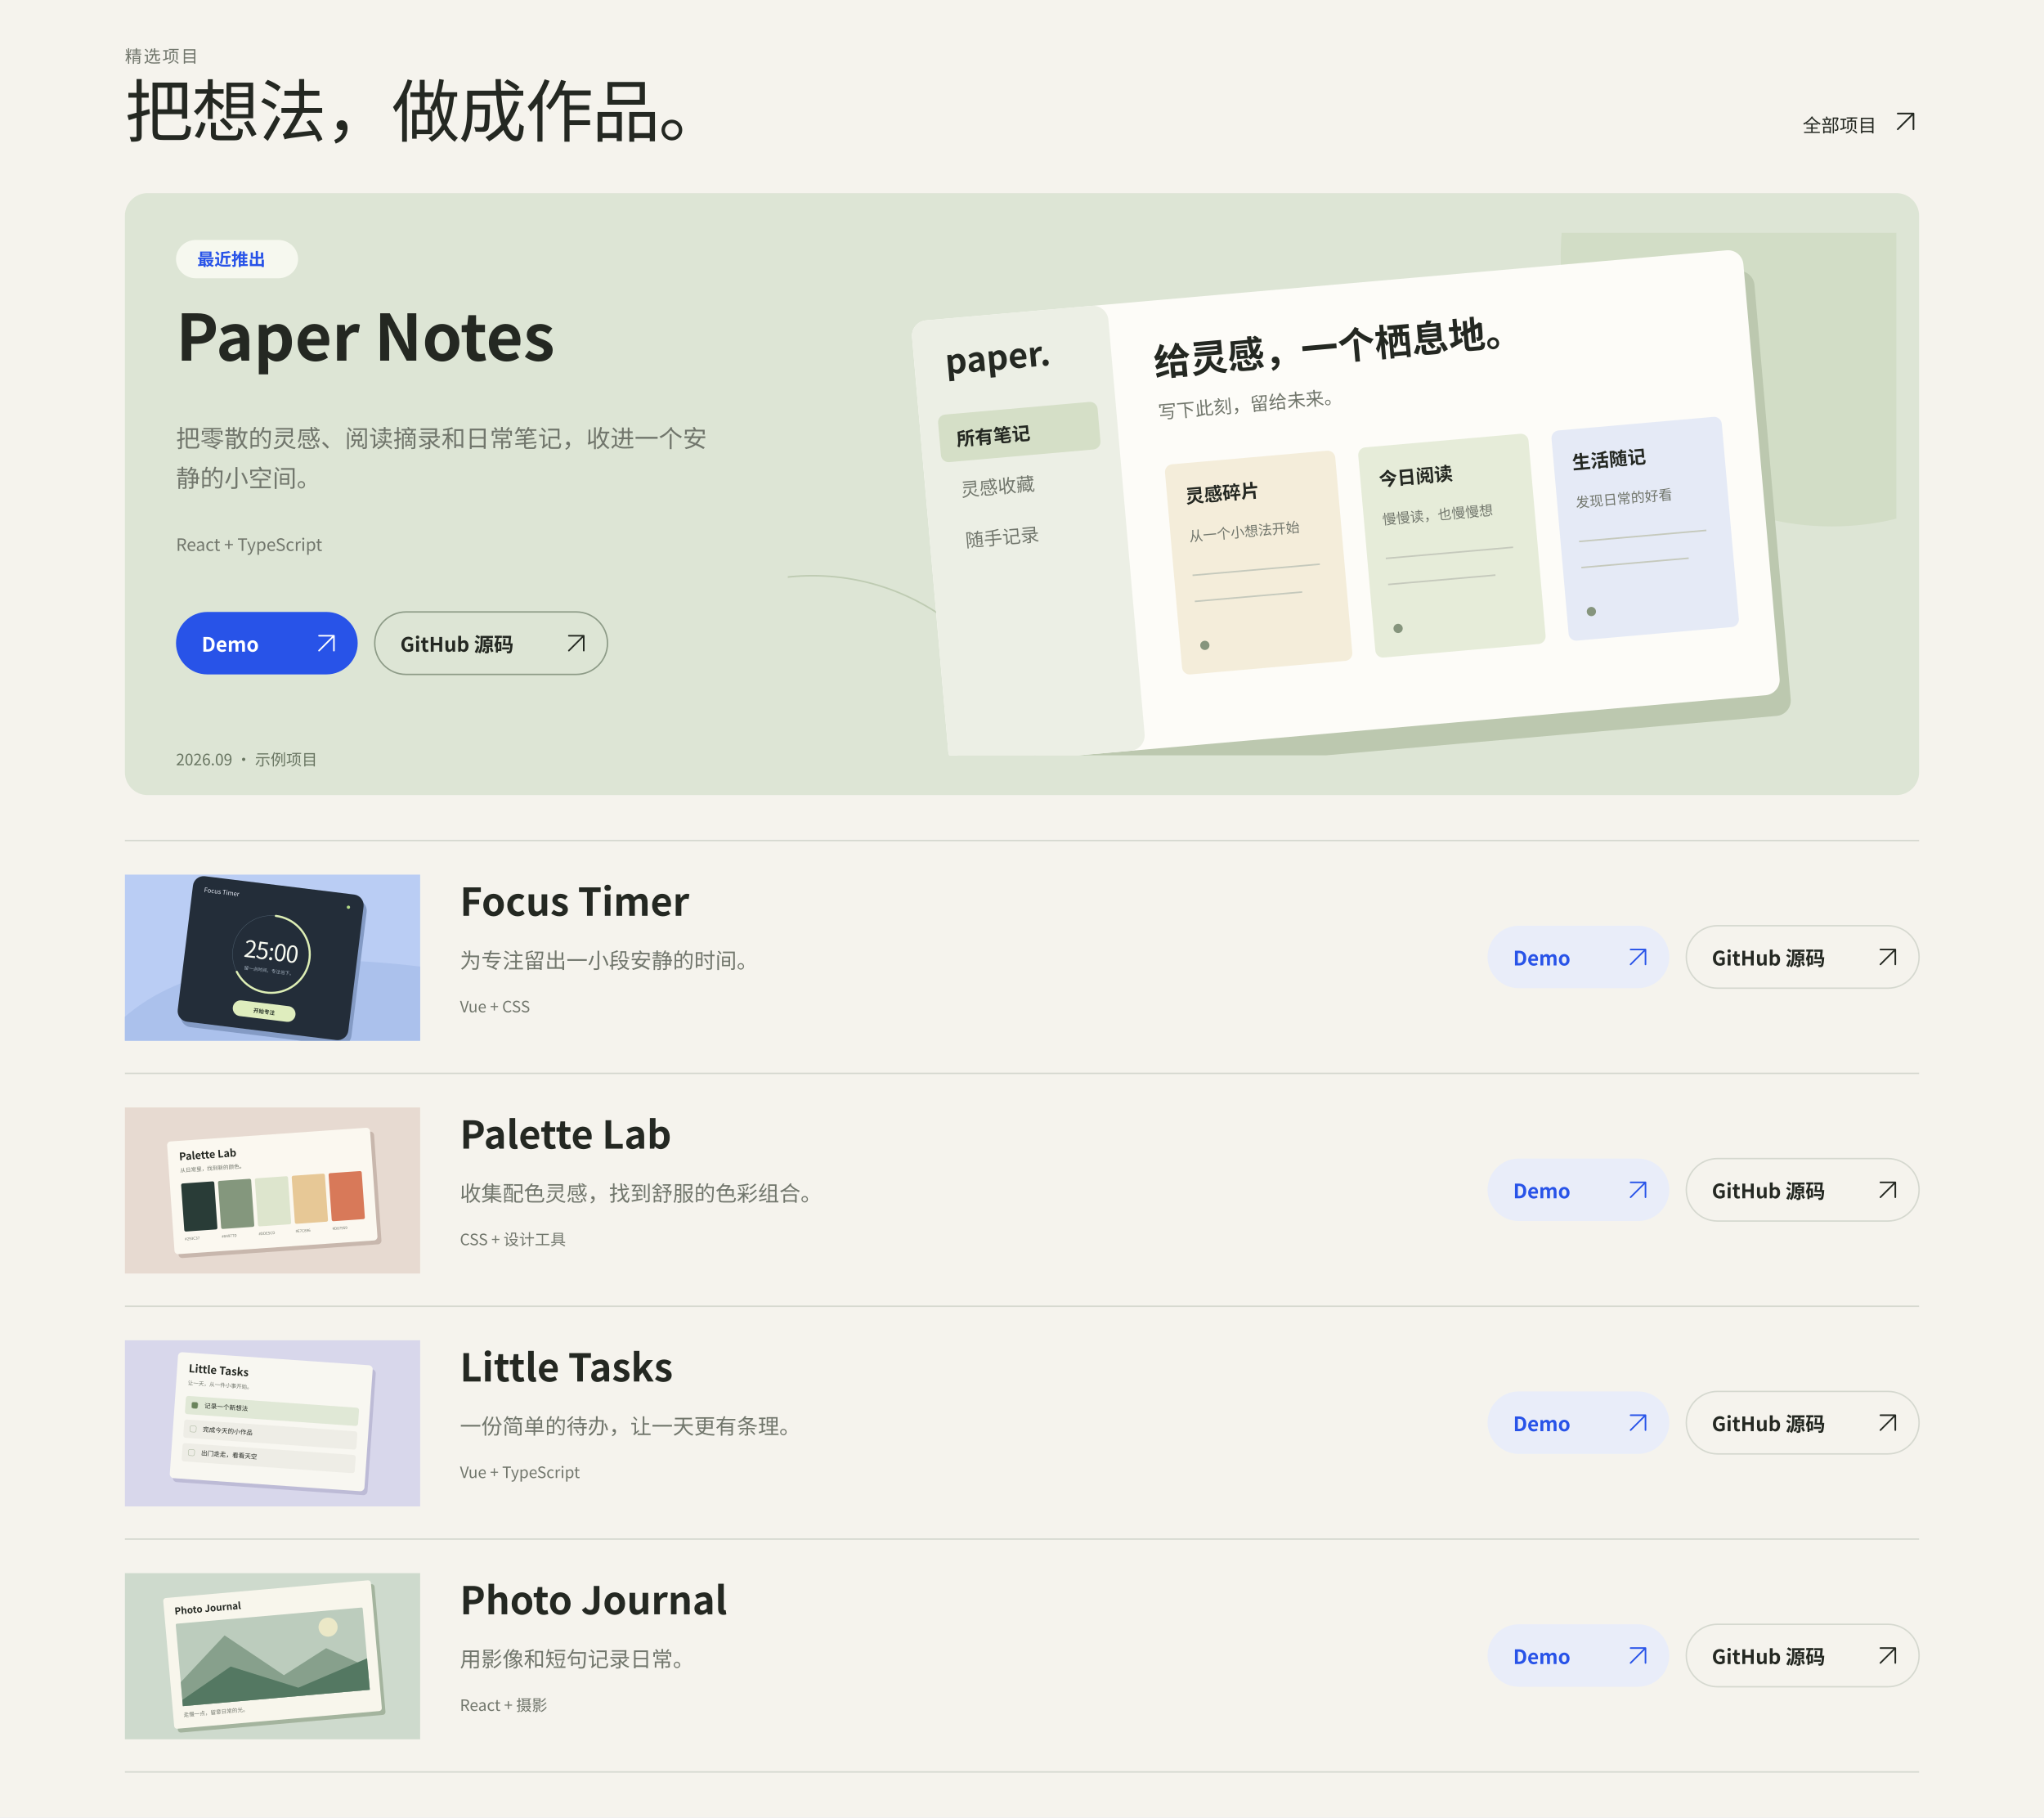
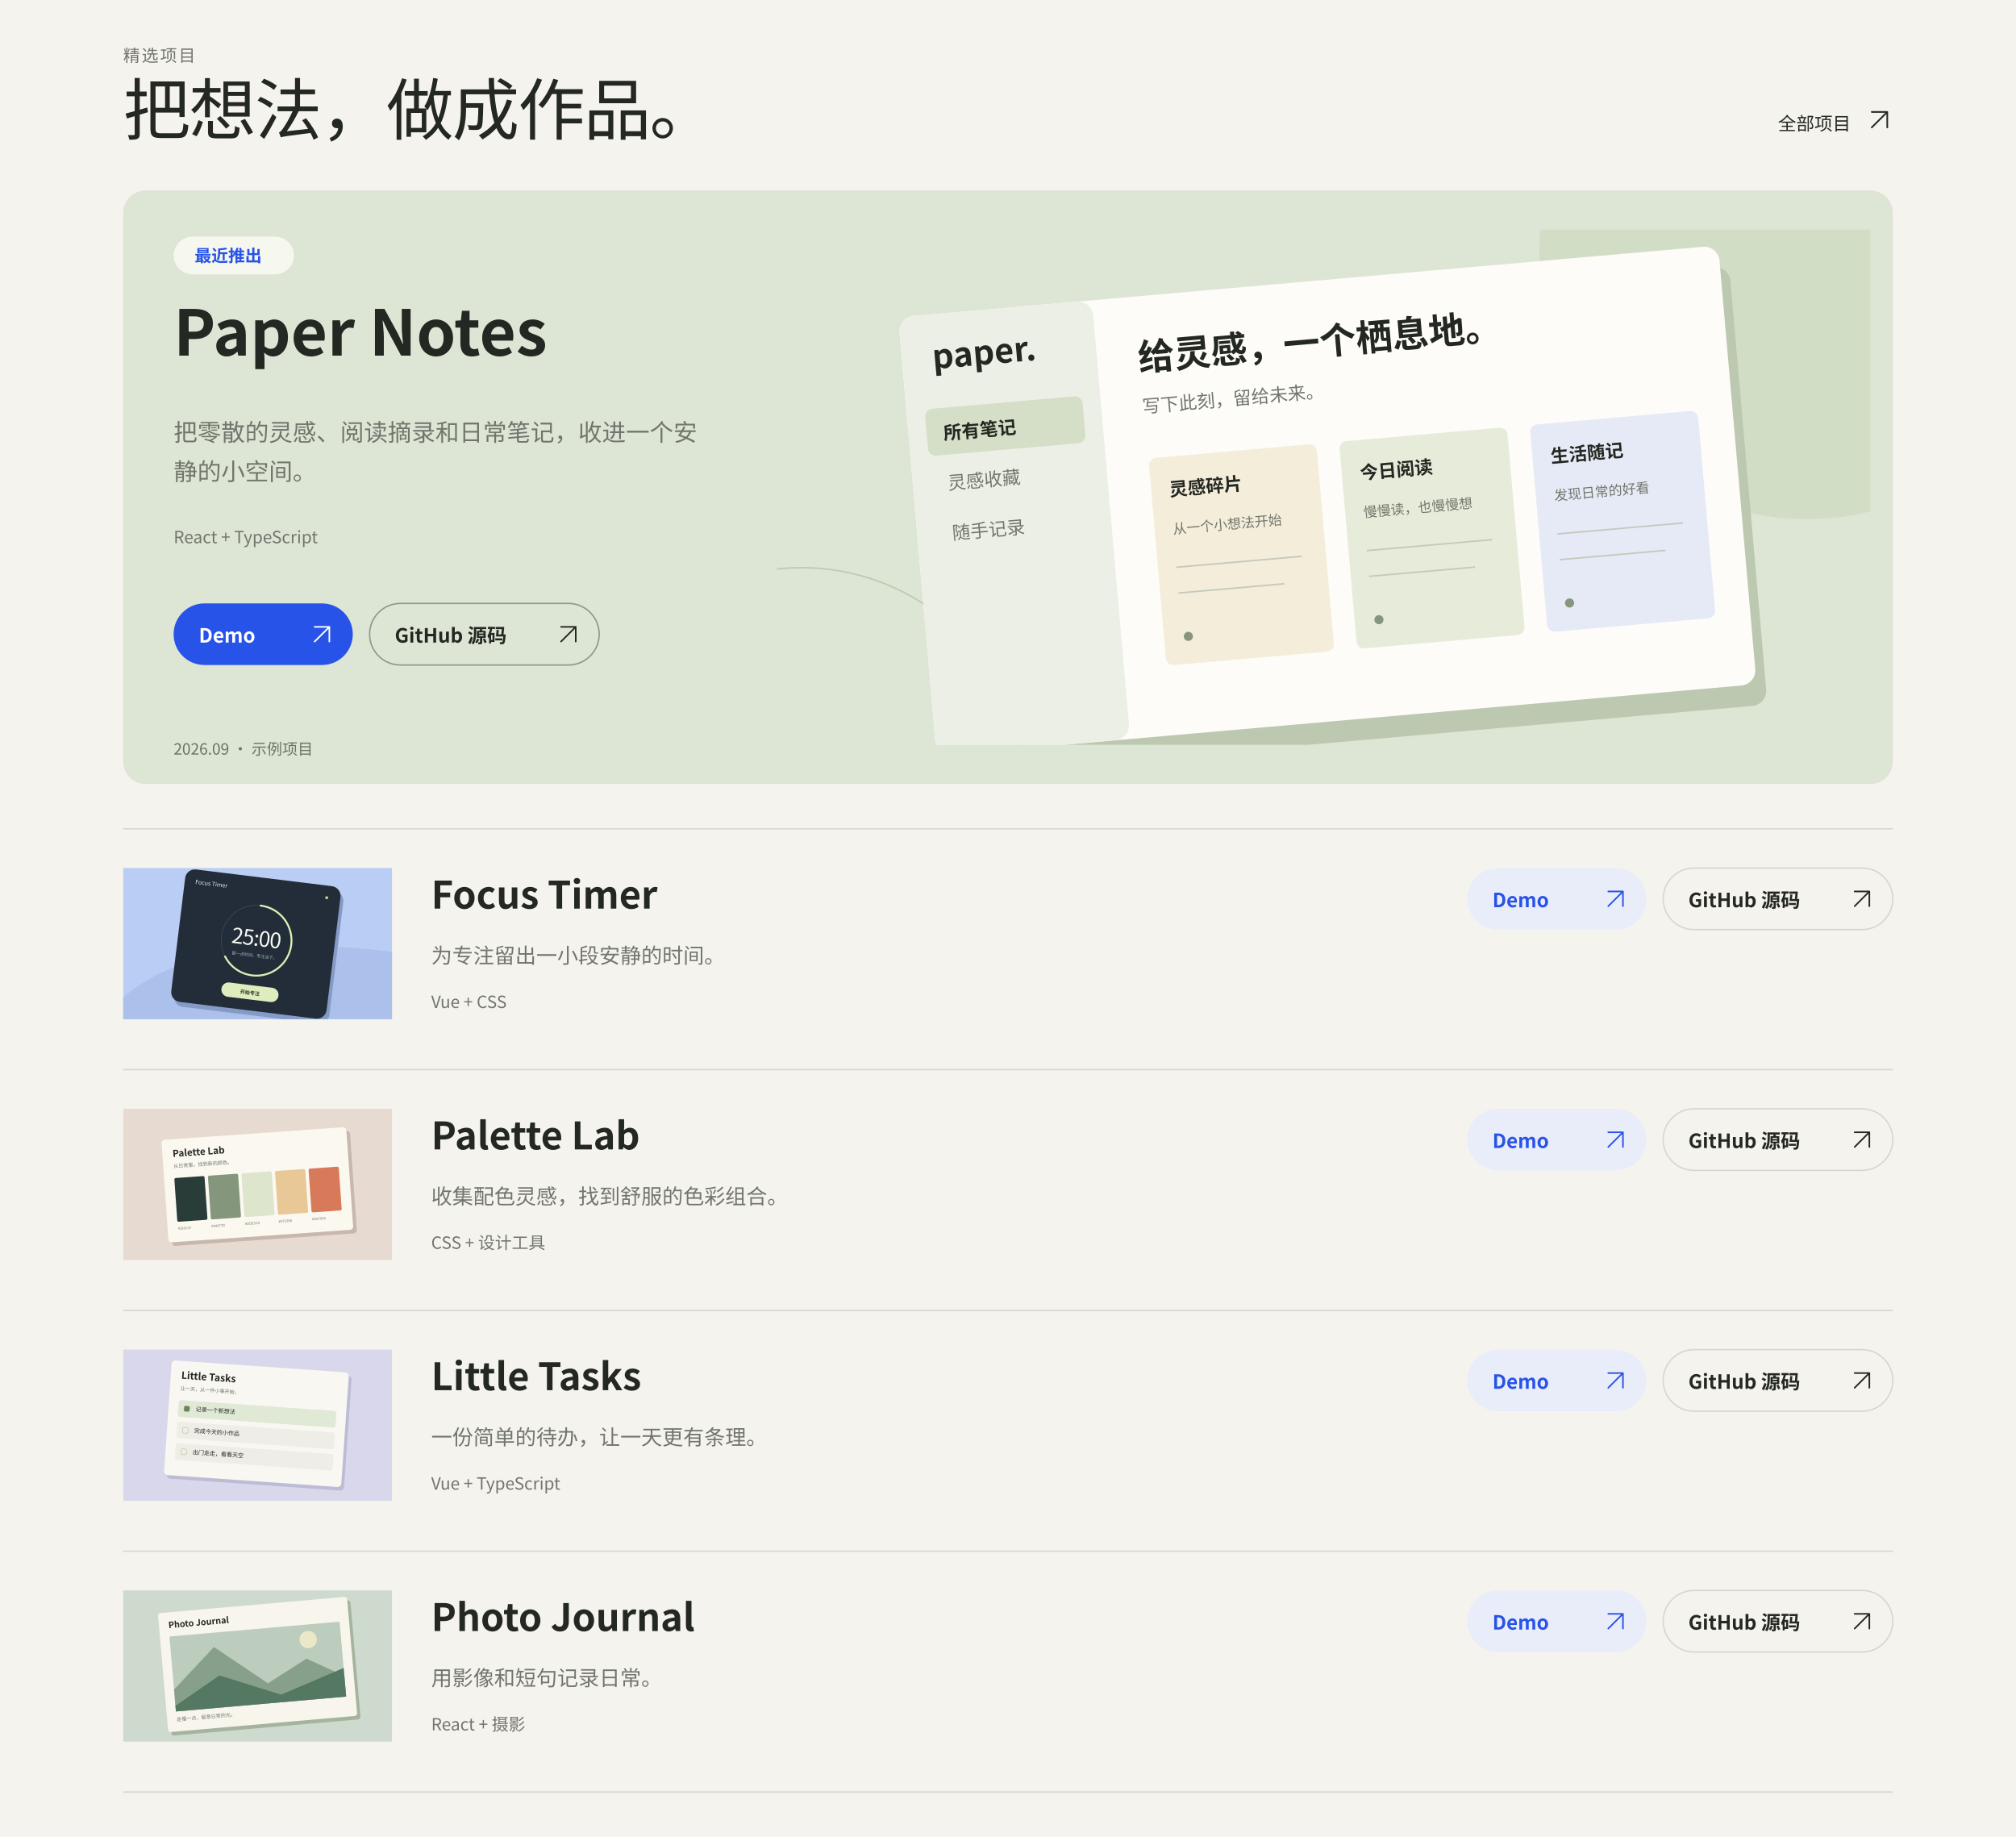
- <svg xmlns="http://www.w3.org/2000/svg" width="1440" height="1280" viewBox="0 0 1440 1280" role="img" aria-labelledby="title desc">
+ <svg xmlns="http://www.w3.org/2000/svg" width="1440" height="1312" viewBox="0 0 1440 1312" role="img" aria-labelledby="title desc">
  <g font-family="Segoe UI,Microsoft YaHei,Noto Sans CJK SC,Arial,sans-serif">
-     <rect x="0" y="0" width="1440" height="1280" rx="0" fill="#F5F3ED" stroke="none" />
+     <rect x="0" y="0" width="1440" height="1312" rx="0" fill="#F5F3ED" stroke="none" />
    <text x="88" y="44" font-size="12" fill="#71766C" font-weight="500" letter-spacing="1.2">精选项目</text>
    <text x="88" y="96" font-size="48" fill="#242822" font-weight="500" letter-spacing="-1">把想法，做成作品。</text>
    <text x="1322" y="93" font-size="13" fill="#242822" font-weight="400" text-anchor="end">全部项目</text>
    <g transform="translate(1333,76) scale(0.7916667)" fill="none" stroke="#242822" stroke-width="1.5" stroke-linecap="round" stroke-linejoin="round">
      <path d="M5 19 19 5M5 5h14v14" />
    </g>
    <g id="Featured-notes">
      <rect x="88" y="136" width="1264" height="424" rx="16" fill="#DDE5D5" stroke="none" />
      <rect x="124" y="169" width="86" height="27" rx="14" fill="#F6F8EF" stroke="none" />
      <text x="139" y="187" font-size="12" fill="#2853E8" font-weight="600">最近推出</text>
      <text x="124" y="254" font-size="45" fill="#242822" font-weight="550">Paper Notes</text>
      <text x="124" y="315" font-size="17" fill="#71766C" font-weight="400">把零散的灵感、阅读摘录和日常笔记，收进一个安</text>
      <text x="124" y="343" font-size="17" fill="#71766C" font-weight="400">静的小空间。</text>
      <text x="124" y="388" font-size="12" fill="#71766C" font-weight="400">React + TypeScript</text>
      <a id="Action-notes-Demo" href="https://example.com/projects/notes" target="_blank" rel="noopener noreferrer" aria-label="Paper Notes · Demo">
        <rect x="124" y="431" width="128" height="44" rx="22" fill="#2853E8" stroke="none" />
        <text x="142" y="459" font-size="14" fill="#FFF" font-weight="550">Demo</text>
        <g transform="translate(221,444) scale(0.75)" fill="none" stroke="#FFF" stroke-width="1.5" stroke-linecap="round" stroke-linejoin="round">
          <path d="M5 19 19 5M5 5h14v14" />
        </g>
      </a>
      <a id="Action-notes-GitHub" href="https://example.com/github/notes" target="_blank" rel="noopener noreferrer" aria-label="Paper Notes · GitHub 源码">
        <rect x="264" y="431" width="164" height="44" rx="22" fill="none" stroke="#8D9B87" />
        <text x="282" y="459" font-size="14" fill="#242822" font-weight="550">GitHub 源码</text>
        <g transform="translate(397,444) scale(0.75)" fill="none" stroke="#242822" stroke-width="1.5" stroke-linecap="round" stroke-linejoin="round">
          <path d="M5 19 19 5M5 5h14v14" />
        </g>
      </a>
      <svg id="Cover-notes" x="555" y="164" width="781" height="368" viewBox="0 0 720 400" preserveAspectRatio="xMidYMid slice">
        <rect x="0" y="0" width="720" height="400" rx="0" fill="#DDE5D5" stroke="none" />
        <circle cx="678" cy="45" r="176" fill="#D2DDC6" stroke="none" />
        <circle cx="16" cy="401" r="148" fill="none" stroke="#BECBB2" />
        <g transform="translate(91,64) rotate(-5,270,140)">
          <rect x="6" y="14" width="542" height="290" rx="10" fill="#BCC8AF" stroke="none" />
          <rect x="0" y="0" width="542" height="290" rx="10" fill="#FDFCF8" stroke="none" />
          <rect x="0" y="0" width="128" height="290" rx="10" fill="#ECEFE5" stroke="none" />
          <text x="20" y="36" font-size="22" fill="#242822" font-weight="650">paper.</text>
          <rect x="12" y="62" width="104" height="31" rx="5" fill="#D5DFC7" stroke="none" />
          <text x="23" y="83" font-size="12" fill="#242822" font-weight="550">所有笔记</text>
          <text x="23" y="116" font-size="12" fill="#71766C" font-weight="400">灵感收藏</text>
          <text x="23" y="149" font-size="12" fill="#71766C" font-weight="400">随手记录</text>
          <text x="155" y="49" font-size="24" fill="#242822" font-weight="600">给灵感，一个栖息地。</text>
          <text x="155" y="77" font-size="12" fill="#71766C" font-weight="400">写下此刻，留给未来。</text>
          <rect x="156" y="107" width="111" height="137" rx="5" fill="#F4EDDA" stroke="none" />
          <text x="168" y="133" font-size="12" fill="#242822" font-weight="600">灵感碎片</text>
          <text x="168" y="158" font-size="9" fill="#71766C" font-weight="400">从一个小想法开始</text>
          <path d="M168 180H251" fill="none" stroke="#C5C9BC" />
          <path d="M168 197H238" fill="none" stroke="#C5C9BC" />
          <circle cx="172" cy="226" r="3" fill="#86957D" stroke="none" />
          <rect x="282" y="107" width="111" height="137" rx="5" fill="#E6ECD9" stroke="none" />
          <text x="294" y="133" font-size="12" fill="#242822" font-weight="600">今日阅读</text>
          <text x="294" y="158" font-size="9" fill="#71766C" font-weight="400">慢慢读，也慢慢想</text>
          <path d="M294 180H377" fill="none" stroke="#C5C9BC" />
          <path d="M294 197H364" fill="none" stroke="#C5C9BC" />
          <circle cx="298" cy="226" r="3" fill="#86957D" stroke="none" />
          <rect x="408" y="107" width="111" height="137" rx="5" fill="#E5EAF6" stroke="none" />
          <text x="420" y="133" font-size="12" fill="#242822" font-weight="600">生活随记</text>
          <text x="420" y="158" font-size="9" fill="#71766C" font-weight="400">发现日常的好看</text>
          <path d="M420 180H503" fill="none" stroke="#C5C9BC" />
          <path d="M420 197H490" fill="none" stroke="#C5C9BC" />
          <circle cx="424" cy="226" r="3" fill="#86957D" stroke="none" />
        </g>
      </svg>
      <text x="124" y="539" font-size="11" fill="#687561" font-weight="400">2026.09 · 示例项目</text>
    </g>
    <g id="Project-timer">
      <path d="M88 592H1352" fill="none" stroke="#D5D8CF" />
-       <svg id="Cover-timer" x="88" y="616" width="208" height="117" viewBox="0 0 720 400" preserveAspectRatio="xMidYMid slice">
+       <svg id="Cover-timer" x="88" y="620" width="192" height="108" viewBox="0 0 720 400" preserveAspectRatio="xMidYMid slice">
        <rect x="0" y="0" width="720" height="400" rx="0" fill="#BACDF4" stroke="none" />
        <path d="M0 346Q210 159 720 222V400H0Z" fill="#ABC1EC" />
        <g transform="translate(148,25) rotate(7,210,180)">
          <rect x="9" y="12" width="414" height="353" rx="26" fill="#849BC5" stroke="none" />
          <rect x="0" y="0" width="414" height="353" rx="26" fill="#232D39" stroke="none" />
          <text x="28" y="38" font-size="15" fill="#E8EDF7" font-weight="500">Focus Timer</text>
          <circle cx="378" cy="32" r="4" fill="#B3D986" stroke="none" />
          <circle cx="207" cy="167" r="93" fill="none" stroke="#4B5C6B" />
          <path d="M207 74A93 93 0 1 1 130 219" fill="none" stroke="#DDEEB5" stroke-width="5" stroke-linecap="round" />
          <text x="207" y="181" font-size="56" fill="#F8FAF1" font-weight="400" text-anchor="middle" letter-spacing="-2">25:00</text>
          <text x="207" y="211" font-size="11" fill="#A9B7C5" font-weight="400" text-anchor="middle">留一点时间，专注当下。</text>
          <rect x="131" y="286" width="152" height="38" rx="19" fill="#DFEDBE" stroke="none" />
          <text x="207" y="311" font-size="13" fill="#283329" font-weight="550" text-anchor="middle">开始专注</text>
        </g>
      </svg>
-       <text x="324" y="645" font-size="27" fill="#242822" font-weight="550">Focus Timer</text>
-       <text x="324" y="682" font-size="15" fill="#71766C" font-weight="400">为专注留出一小段安静的时间。</text>
-       <text x="324" y="713" font-size="11" fill="#71766C" font-weight="400">Vue + CSS</text>
+       <text x="308" y="649" font-size="27" fill="#242822" font-weight="550">Focus Timer</text>
+       <text x="308" y="688" font-size="15" fill="#71766C" font-weight="400">为专注留出一小段安静的时间。</text>
+       <text x="308" y="720" font-size="12" fill="#71766C" font-weight="400">Vue + CSS</text>
      <a id="Action-timer-Demo" href="https://example.com/projects/timer" target="_blank" rel="noopener noreferrer" aria-label="Focus Timer · Demo">
-         <rect x="1048" y="652" width="128" height="44" rx="22" fill="#E9EDF9" stroke="none" />
-         <text x="1066" y="680" font-size="14" fill="#2853E8" font-weight="550">Demo</text>
-         <g transform="translate(1145,665) scale(0.75)" fill="none" stroke="#2853E8" stroke-width="1.5" stroke-linecap="round" stroke-linejoin="round">
+         <rect x="1048" y="620" width="128" height="44" rx="22" fill="#E9EDF9" stroke="none" />
+         <text x="1066" y="648" font-size="14" fill="#2853E8" font-weight="550">Demo</text>
+         <g transform="translate(1145,633) scale(0.75)" fill="none" stroke="#2853E8" stroke-width="1.5" stroke-linecap="round" stroke-linejoin="round">
          <path d="M5 19 19 5M5 5h14v14" />
        </g>
      </a>
      <a id="Action-timer-GitHub" href="https://example.com/github/timer" target="_blank" rel="noopener noreferrer" aria-label="Focus Timer · GitHub 源码">
-         <rect x="1188" y="652" width="164" height="44" rx="22" fill="none" stroke="#D5D8CF" />
-         <text x="1206" y="680" font-size="14" fill="#242822" font-weight="550">GitHub 源码</text>
-         <g transform="translate(1321,665) scale(0.75)" fill="none" stroke="#242822" stroke-width="1.5" stroke-linecap="round" stroke-linejoin="round">
+         <rect x="1188" y="620" width="164" height="44" rx="22" fill="none" stroke="#D5D8CF" />
+         <text x="1206" y="648" font-size="14" fill="#242822" font-weight="550">GitHub 源码</text>
+         <g transform="translate(1321,633) scale(0.75)" fill="none" stroke="#242822" stroke-width="1.5" stroke-linecap="round" stroke-linejoin="round">
          <path d="M5 19 19 5M5 5h14v14" />
        </g>
      </a>
    </g>
    <g id="Project-palette">
-       <path d="M88 756H1352" fill="none" stroke="#D5D8CF" />
-       <svg id="Cover-palette" x="88" y="780" width="208" height="117" viewBox="0 0 720 400" preserveAspectRatio="xMidYMid slice">
+       <path d="M88 764H1352" fill="none" stroke="#D5D8CF" />
+       <svg id="Cover-palette" x="88" y="792" width="192" height="108" viewBox="0 0 720 400" preserveAspectRatio="xMidYMid slice">
        <rect x="0" y="0" width="720" height="400" rx="0" fill="#E7DAD1" stroke="none" />
        <g transform="translate(115,65) rotate(-4,245,145)">
          <rect x="9" y="10" width="490" height="272" rx="9" fill="#C8B7AD" stroke="none" />
          <rect x="0" y="0" width="490" height="272" rx="9" fill="#FBF8F0" stroke="none" />
          <text x="27" y="47" font-size="25" fill="#242822" font-weight="600">Palette Lab</text>
          <text x="27" y="76" font-size="13" fill="#71766C" font-weight="400">从日常里，找到新的颜色。</text>
          <rect x="27" y="103" width="80" height="116" rx="4" fill="#293C37" stroke="none" />
          <text x="27" y="240" font-size="9" fill="#71766C" font-weight="400">#293C37</text>
          <rect x="116" y="103" width="80" height="116" rx="4" fill="#84977D" stroke="none" />
          <text x="116" y="240" font-size="9" fill="#71766C" font-weight="400">#84977D</text>
          <rect x="205" y="103" width="80" height="116" rx="4" fill="#DDE5CD" stroke="none" />
          <text x="205" y="240" font-size="9" fill="#71766C" font-weight="400">#DDE5CD</text>
          <rect x="294" y="103" width="80" height="116" rx="4" fill="#E7C896" stroke="none" />
          <text x="294" y="240" font-size="9" fill="#71766C" font-weight="400">#E7C896</text>
          <rect x="383" y="103" width="80" height="116" rx="4" fill="#D87959" stroke="none" />
          <text x="383" y="240" font-size="9" fill="#71766C" font-weight="400">#D87959</text>
        </g>
      </svg>
-       <text x="324" y="809" font-size="27" fill="#242822" font-weight="550">Palette Lab</text>
-       <text x="324" y="846" font-size="15" fill="#71766C" font-weight="400">收集配色灵感，找到舒服的色彩组合。</text>
-       <text x="324" y="877" font-size="11" fill="#71766C" font-weight="400">CSS + 设计工具</text>
+       <text x="308" y="821" font-size="27" fill="#242822" font-weight="550">Palette Lab</text>
+       <text x="308" y="860" font-size="15" fill="#71766C" font-weight="400">收集配色灵感，找到舒服的色彩组合。</text>
+       <text x="308" y="892" font-size="12" fill="#71766C" font-weight="400">CSS + 设计工具</text>
      <a id="Action-palette-Demo" href="https://example.com/projects/palette" target="_blank" rel="noopener noreferrer" aria-label="Palette Lab · Demo">
-         <rect x="1048" y="816" width="128" height="44" rx="22" fill="#E9EDF9" stroke="none" />
-         <text x="1066" y="844" font-size="14" fill="#2853E8" font-weight="550">Demo</text>
-         <g transform="translate(1145,829) scale(0.75)" fill="none" stroke="#2853E8" stroke-width="1.5" stroke-linecap="round" stroke-linejoin="round">
+         <rect x="1048" y="792" width="128" height="44" rx="22" fill="#E9EDF9" stroke="none" />
+         <text x="1066" y="820" font-size="14" fill="#2853E8" font-weight="550">Demo</text>
+         <g transform="translate(1145,805) scale(0.75)" fill="none" stroke="#2853E8" stroke-width="1.5" stroke-linecap="round" stroke-linejoin="round">
          <path d="M5 19 19 5M5 5h14v14" />
        </g>
      </a>
      <a id="Action-palette-GitHub" href="https://example.com/github/palette" target="_blank" rel="noopener noreferrer" aria-label="Palette Lab · GitHub 源码">
-         <rect x="1188" y="816" width="164" height="44" rx="22" fill="none" stroke="#D5D8CF" />
-         <text x="1206" y="844" font-size="14" fill="#242822" font-weight="550">GitHub 源码</text>
-         <g transform="translate(1321,829) scale(0.75)" fill="none" stroke="#242822" stroke-width="1.5" stroke-linecap="round" stroke-linejoin="round">
+         <rect x="1188" y="792" width="164" height="44" rx="22" fill="none" stroke="#D5D8CF" />
+         <text x="1206" y="820" font-size="14" fill="#242822" font-weight="550">GitHub 源码</text>
+         <g transform="translate(1321,805) scale(0.75)" fill="none" stroke="#242822" stroke-width="1.5" stroke-linecap="round" stroke-linejoin="round">
          <path d="M5 19 19 5M5 5h14v14" />
        </g>
      </a>
    </g>
    <g id="Project-tasks">
-       <path d="M88 920H1352" fill="none" stroke="#D5D8CF" />
-       <svg id="Cover-tasks" x="88" y="944" width="208" height="117" viewBox="0 0 720 400" preserveAspectRatio="xMidYMid slice">
+       <path d="M88 936H1352" fill="none" stroke="#D5D8CF" />
+       <svg id="Cover-tasks" x="88" y="964" width="192" height="108" viewBox="0 0 720 400" preserveAspectRatio="xMidYMid slice">
        <rect x="0" y="0" width="720" height="400" rx="0" fill="#D8D7EB" stroke="none" />
        <g transform="translate(122,44) rotate(4,235,150)">
          <rect x="8" y="9" width="470" height="304" rx="10" fill="#BDBBD6" stroke="none" />
          <rect x="0" y="0" width="470" height="304" rx="10" fill="#F8F7F1" stroke="none" />
          <text x="28" y="47" font-size="26" fill="#242822" font-weight="600">Little Tasks</text>
          <text x="28" y="77" font-size="13" fill="#71766C" font-weight="400">让一天，从一件小事开始。</text>
          <rect x="26" y="104" width="418" height="44" rx="6" fill="#E0E8D6" stroke="none" />
          <rect x="41" y="118" width="15" height="15" rx="4" fill="#6A845C" stroke="#A4B298" />
          <text x="72" y="130" font-size="15" fill="#242822" font-weight="400">记录一个新想法</text>
          <rect x="26" y="161" width="418" height="44" rx="6" fill="#EEEDE6" stroke="none" />
          <rect x="41" y="175" width="15" height="15" rx="4" fill="none" stroke="#A4B298" />
          <text x="72" y="187" font-size="15" fill="#242822" font-weight="400">完成今天的小作品</text>
          <rect x="26" y="218" width="418" height="44" rx="6" fill="#EEEDE6" stroke="none" />
          <rect x="41" y="232" width="15" height="15" rx="4" fill="none" stroke="#A4B298" />
          <text x="72" y="244" font-size="15" fill="#242822" font-weight="400">出门走走，看看天空</text>
        </g>
      </svg>
-       <text x="324" y="973" font-size="27" fill="#242822" font-weight="550">Little Tasks</text>
-       <text x="324" y="1010" font-size="15" fill="#71766C" font-weight="400">一份简单的待办，让一天更有条理。</text>
-       <text x="324" y="1041" font-size="11" fill="#71766C" font-weight="400">Vue + TypeScript</text>
+       <text x="308" y="993" font-size="27" fill="#242822" font-weight="550">Little Tasks</text>
+       <text x="308" y="1032" font-size="15" fill="#71766C" font-weight="400">一份简单的待办，让一天更有条理。</text>
+       <text x="308" y="1064" font-size="12" fill="#71766C" font-weight="400">Vue + TypeScript</text>
      <a id="Action-tasks-Demo" href="https://example.com/projects/tasks" target="_blank" rel="noopener noreferrer" aria-label="Little Tasks · Demo">
-         <rect x="1048" y="980" width="128" height="44" rx="22" fill="#E9EDF9" stroke="none" />
-         <text x="1066" y="1008" font-size="14" fill="#2853E8" font-weight="550">Demo</text>
-         <g transform="translate(1145,993) scale(0.75)" fill="none" stroke="#2853E8" stroke-width="1.5" stroke-linecap="round" stroke-linejoin="round">
+         <rect x="1048" y="964" width="128" height="44" rx="22" fill="#E9EDF9" stroke="none" />
+         <text x="1066" y="992" font-size="14" fill="#2853E8" font-weight="550">Demo</text>
+         <g transform="translate(1145,977) scale(0.75)" fill="none" stroke="#2853E8" stroke-width="1.5" stroke-linecap="round" stroke-linejoin="round">
          <path d="M5 19 19 5M5 5h14v14" />
        </g>
      </a>
      <a id="Action-tasks-GitHub" href="https://example.com/github/tasks" target="_blank" rel="noopener noreferrer" aria-label="Little Tasks · GitHub 源码">
-         <rect x="1188" y="980" width="164" height="44" rx="22" fill="none" stroke="#D5D8CF" />
-         <text x="1206" y="1008" font-size="14" fill="#242822" font-weight="550">GitHub 源码</text>
-         <g transform="translate(1321,993) scale(0.75)" fill="none" stroke="#242822" stroke-width="1.5" stroke-linecap="round" stroke-linejoin="round">
+         <rect x="1188" y="964" width="164" height="44" rx="22" fill="none" stroke="#D5D8CF" />
+         <text x="1206" y="992" font-size="14" fill="#242822" font-weight="550">GitHub 源码</text>
+         <g transform="translate(1321,977) scale(0.75)" fill="none" stroke="#242822" stroke-width="1.5" stroke-linecap="round" stroke-linejoin="round">
          <path d="M5 19 19 5M5 5h14v14" />
        </g>
      </a>
    </g>
    <g id="Project-journal">
-       <path d="M88 1084H1352" fill="none" stroke="#D5D8CF" />
-       <svg id="Cover-journal" x="88" y="1108" width="208" height="117" viewBox="0 0 720 400" preserveAspectRatio="xMidYMid slice">
+       <path d="M88 1108H1352" fill="none" stroke="#D5D8CF" />
+       <svg id="Cover-journal" x="88" y="1136" width="192" height="108" viewBox="0 0 720 400" preserveAspectRatio="xMidYMid slice">
        <rect x="0" y="0" width="720" height="400" rx="0" fill="#CEDACD" stroke="none" />
        <g transform="translate(109,38) rotate(-5,250,158)">
          <rect x="8" y="10" width="502" height="316" rx="7" fill="#A4B49E" stroke="none" />
          <rect x="0" y="0" width="502" height="316" rx="7" fill="#F8F6EC" stroke="none" />
          <text x="25" y="42" font-size="23" fill="#242822" font-weight="600">Photo Journal</text>
          <rect x="25" y="64" width="452" height="199" rx="3" fill="#BCCCBD" stroke="none" />
          <circle cx="390" cy="104" r="23" fill="#EBE8C7" stroke="none" />
          <path d="M25 205 140 102 274 210 381 154 477 208v55H25Z" fill="#87A08C" />
          <path d="M25 248 148 178 306 243 477 187v76H25Z" fill="#547862" />
          <text x="25" y="289" font-size="13" fill="#71766C" font-weight="400">走慢一点，留意日常的光。</text>
        </g>
      </svg>
-       <text x="324" y="1137" font-size="27" fill="#242822" font-weight="550">Photo Journal</text>
-       <text x="324" y="1174" font-size="15" fill="#71766C" font-weight="400">用影像和短句记录日常。</text>
-       <text x="324" y="1205" font-size="11" fill="#71766C" font-weight="400">React + 摄影</text>
+       <text x="308" y="1165" font-size="27" fill="#242822" font-weight="550">Photo Journal</text>
+       <text x="308" y="1204" font-size="15" fill="#71766C" font-weight="400">用影像和短句记录日常。</text>
+       <text x="308" y="1236" font-size="12" fill="#71766C" font-weight="400">React + 摄影</text>
      <a id="Action-journal-Demo" href="https://example.com/projects/journal" target="_blank" rel="noopener noreferrer" aria-label="Photo Journal · Demo">
-         <rect x="1048" y="1144" width="128" height="44" rx="22" fill="#E9EDF9" stroke="none" />
-         <text x="1066" y="1172" font-size="14" fill="#2853E8" font-weight="550">Demo</text>
-         <g transform="translate(1145,1157) scale(0.75)" fill="none" stroke="#2853E8" stroke-width="1.5" stroke-linecap="round" stroke-linejoin="round">
+         <rect x="1048" y="1136" width="128" height="44" rx="22" fill="#E9EDF9" stroke="none" />
+         <text x="1066" y="1164" font-size="14" fill="#2853E8" font-weight="550">Demo</text>
+         <g transform="translate(1145,1149) scale(0.75)" fill="none" stroke="#2853E8" stroke-width="1.5" stroke-linecap="round" stroke-linejoin="round">
          <path d="M5 19 19 5M5 5h14v14" />
        </g>
      </a>
      <a id="Action-journal-GitHub" href="https://example.com/github/journal" target="_blank" rel="noopener noreferrer" aria-label="Photo Journal · GitHub 源码">
-         <rect x="1188" y="1144" width="164" height="44" rx="22" fill="none" stroke="#D5D8CF" />
-         <text x="1206" y="1172" font-size="14" fill="#242822" font-weight="550">GitHub 源码</text>
-         <g transform="translate(1321,1157) scale(0.75)" fill="none" stroke="#242822" stroke-width="1.5" stroke-linecap="round" stroke-linejoin="round">
-           <path d="M5 19 19 5M5 5h14v14" />
-         </g>
-       </a>
-     </g>
-     <path d="M88 1248H1352" fill="none" stroke="#D5D8CF" />
+         <rect x="1188" y="1136" width="164" height="44" rx="22" fill="none" stroke="#D5D8CF" />
+         <text x="1206" y="1164" font-size="14" fill="#242822" font-weight="550">GitHub 源码</text>
+         <g transform="translate(1321,1149) scale(0.75)" fill="none" stroke="#242822" stroke-width="1.5" stroke-linecap="round" stroke-linejoin="round">
+           <path d="M5 19 19 5M5 5h14v14" />
+         </g>
+       </a>
+     </g>
+     <path d="M88 1280H1352" fill="none" stroke="#D5D8CF" />
  </g>
</svg>
